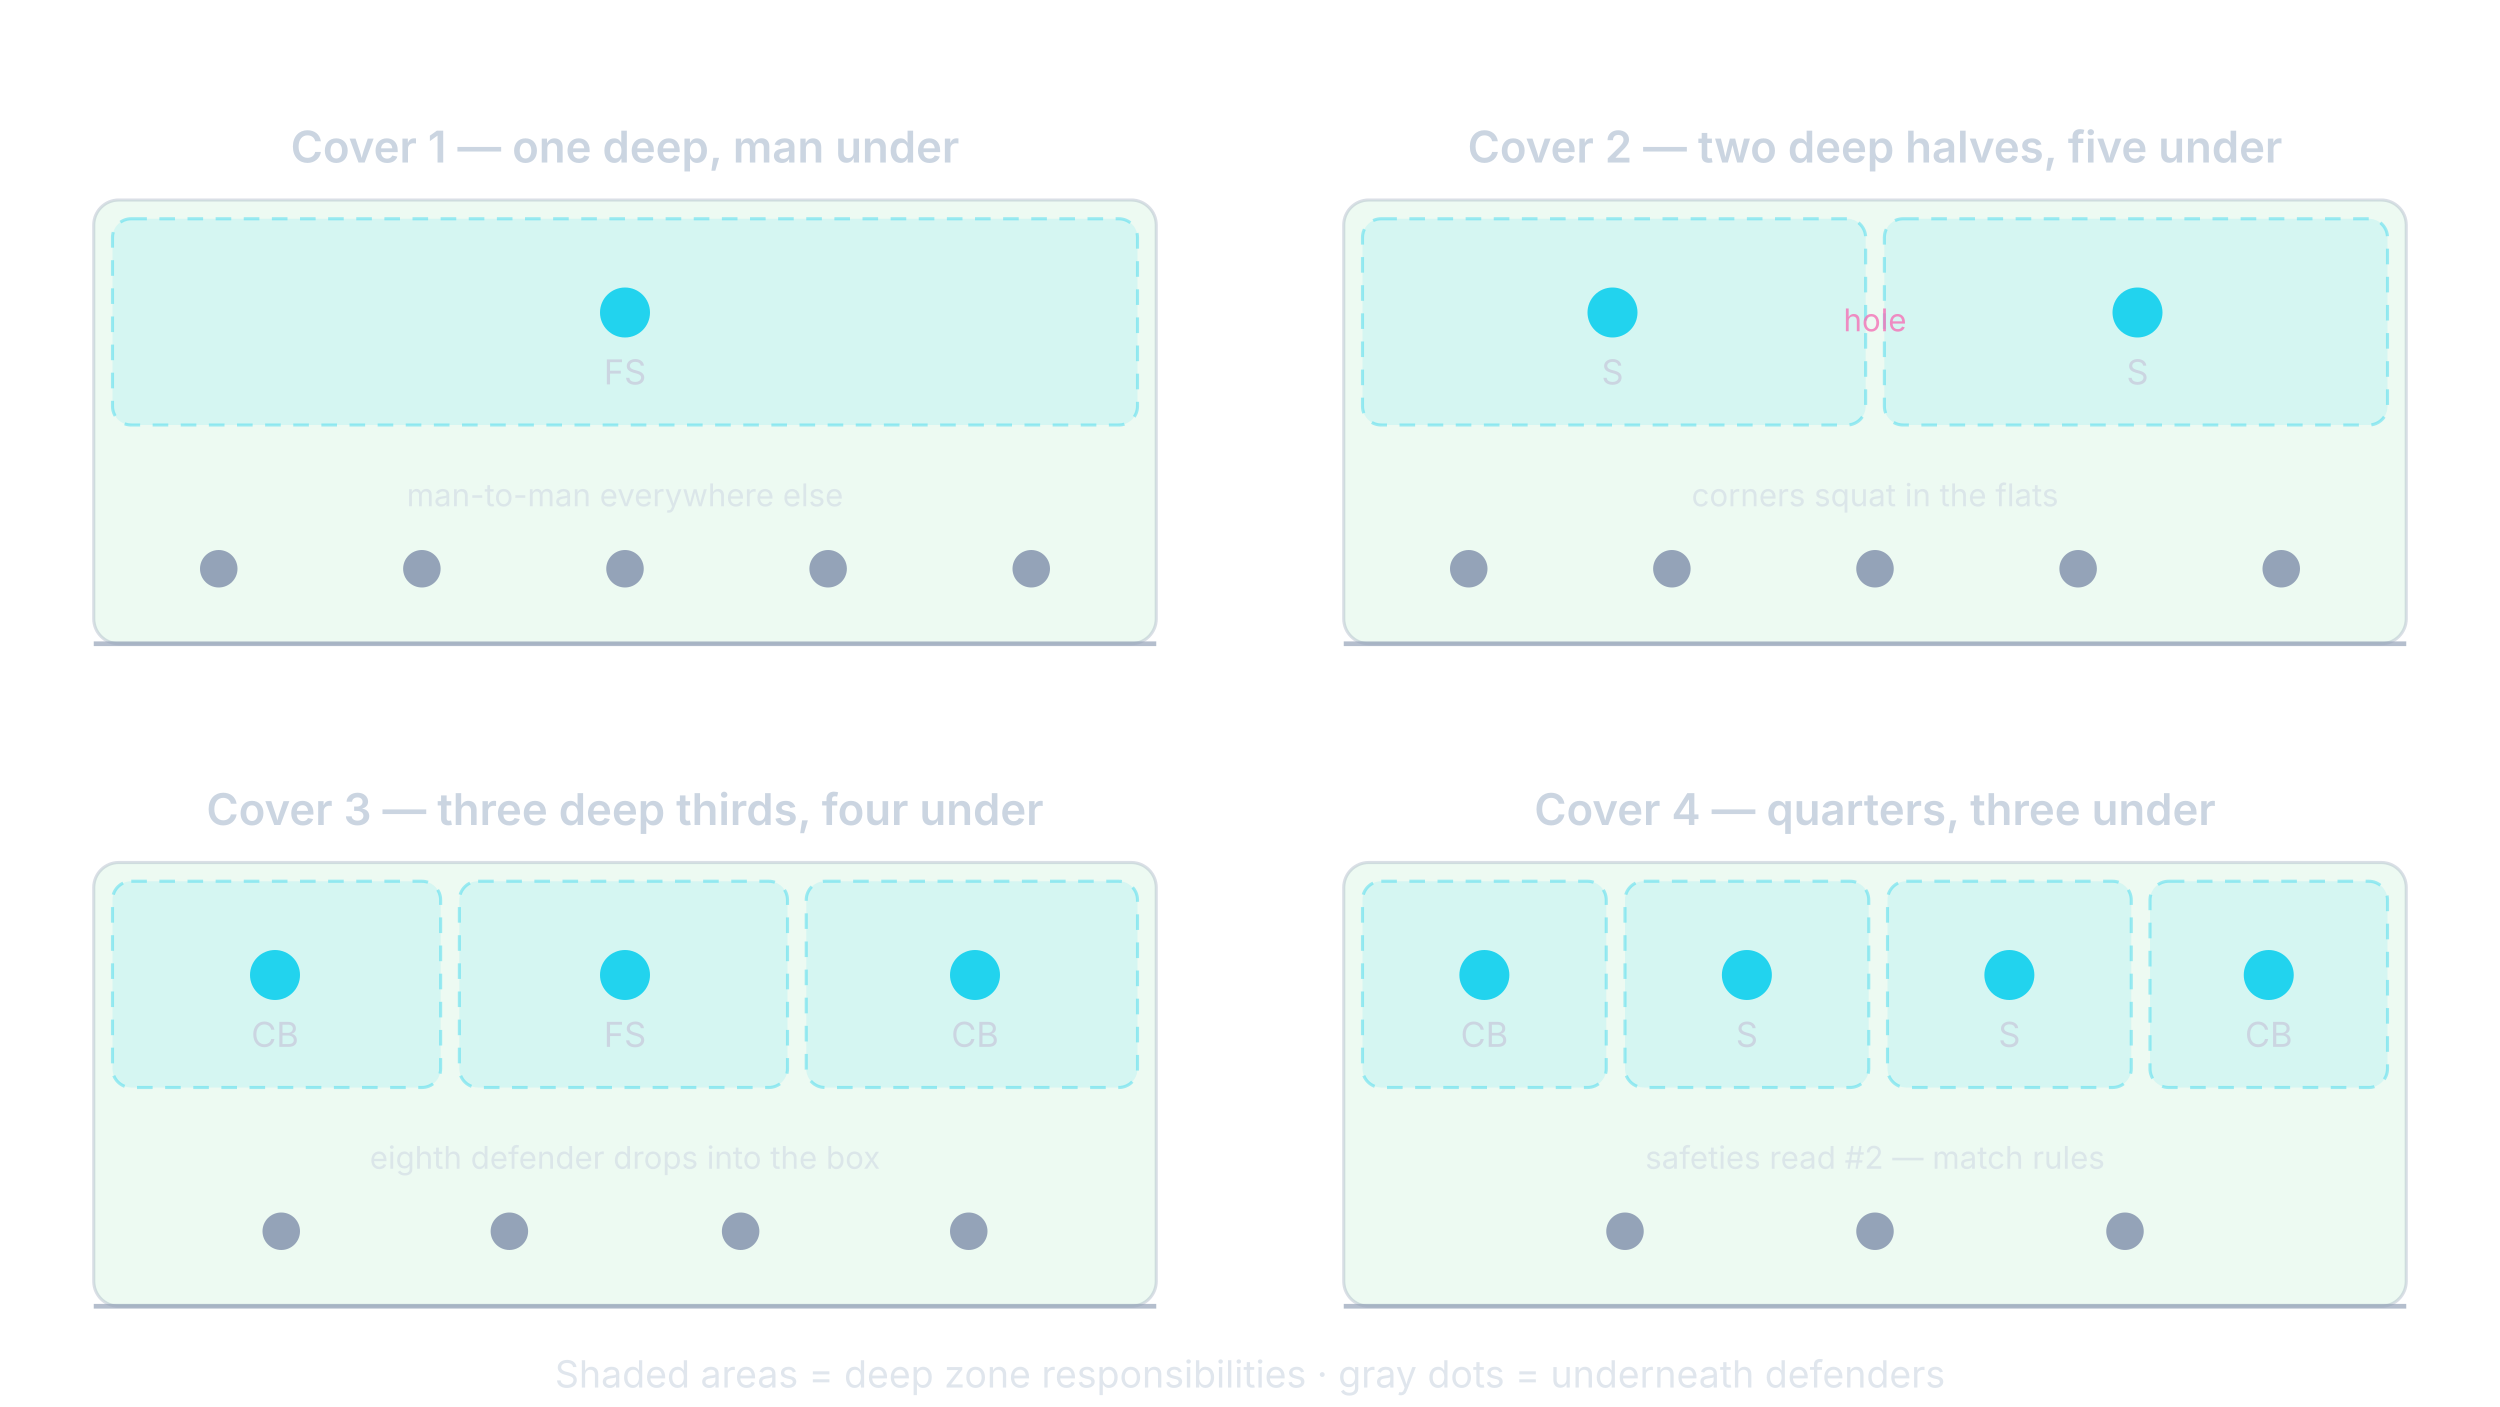
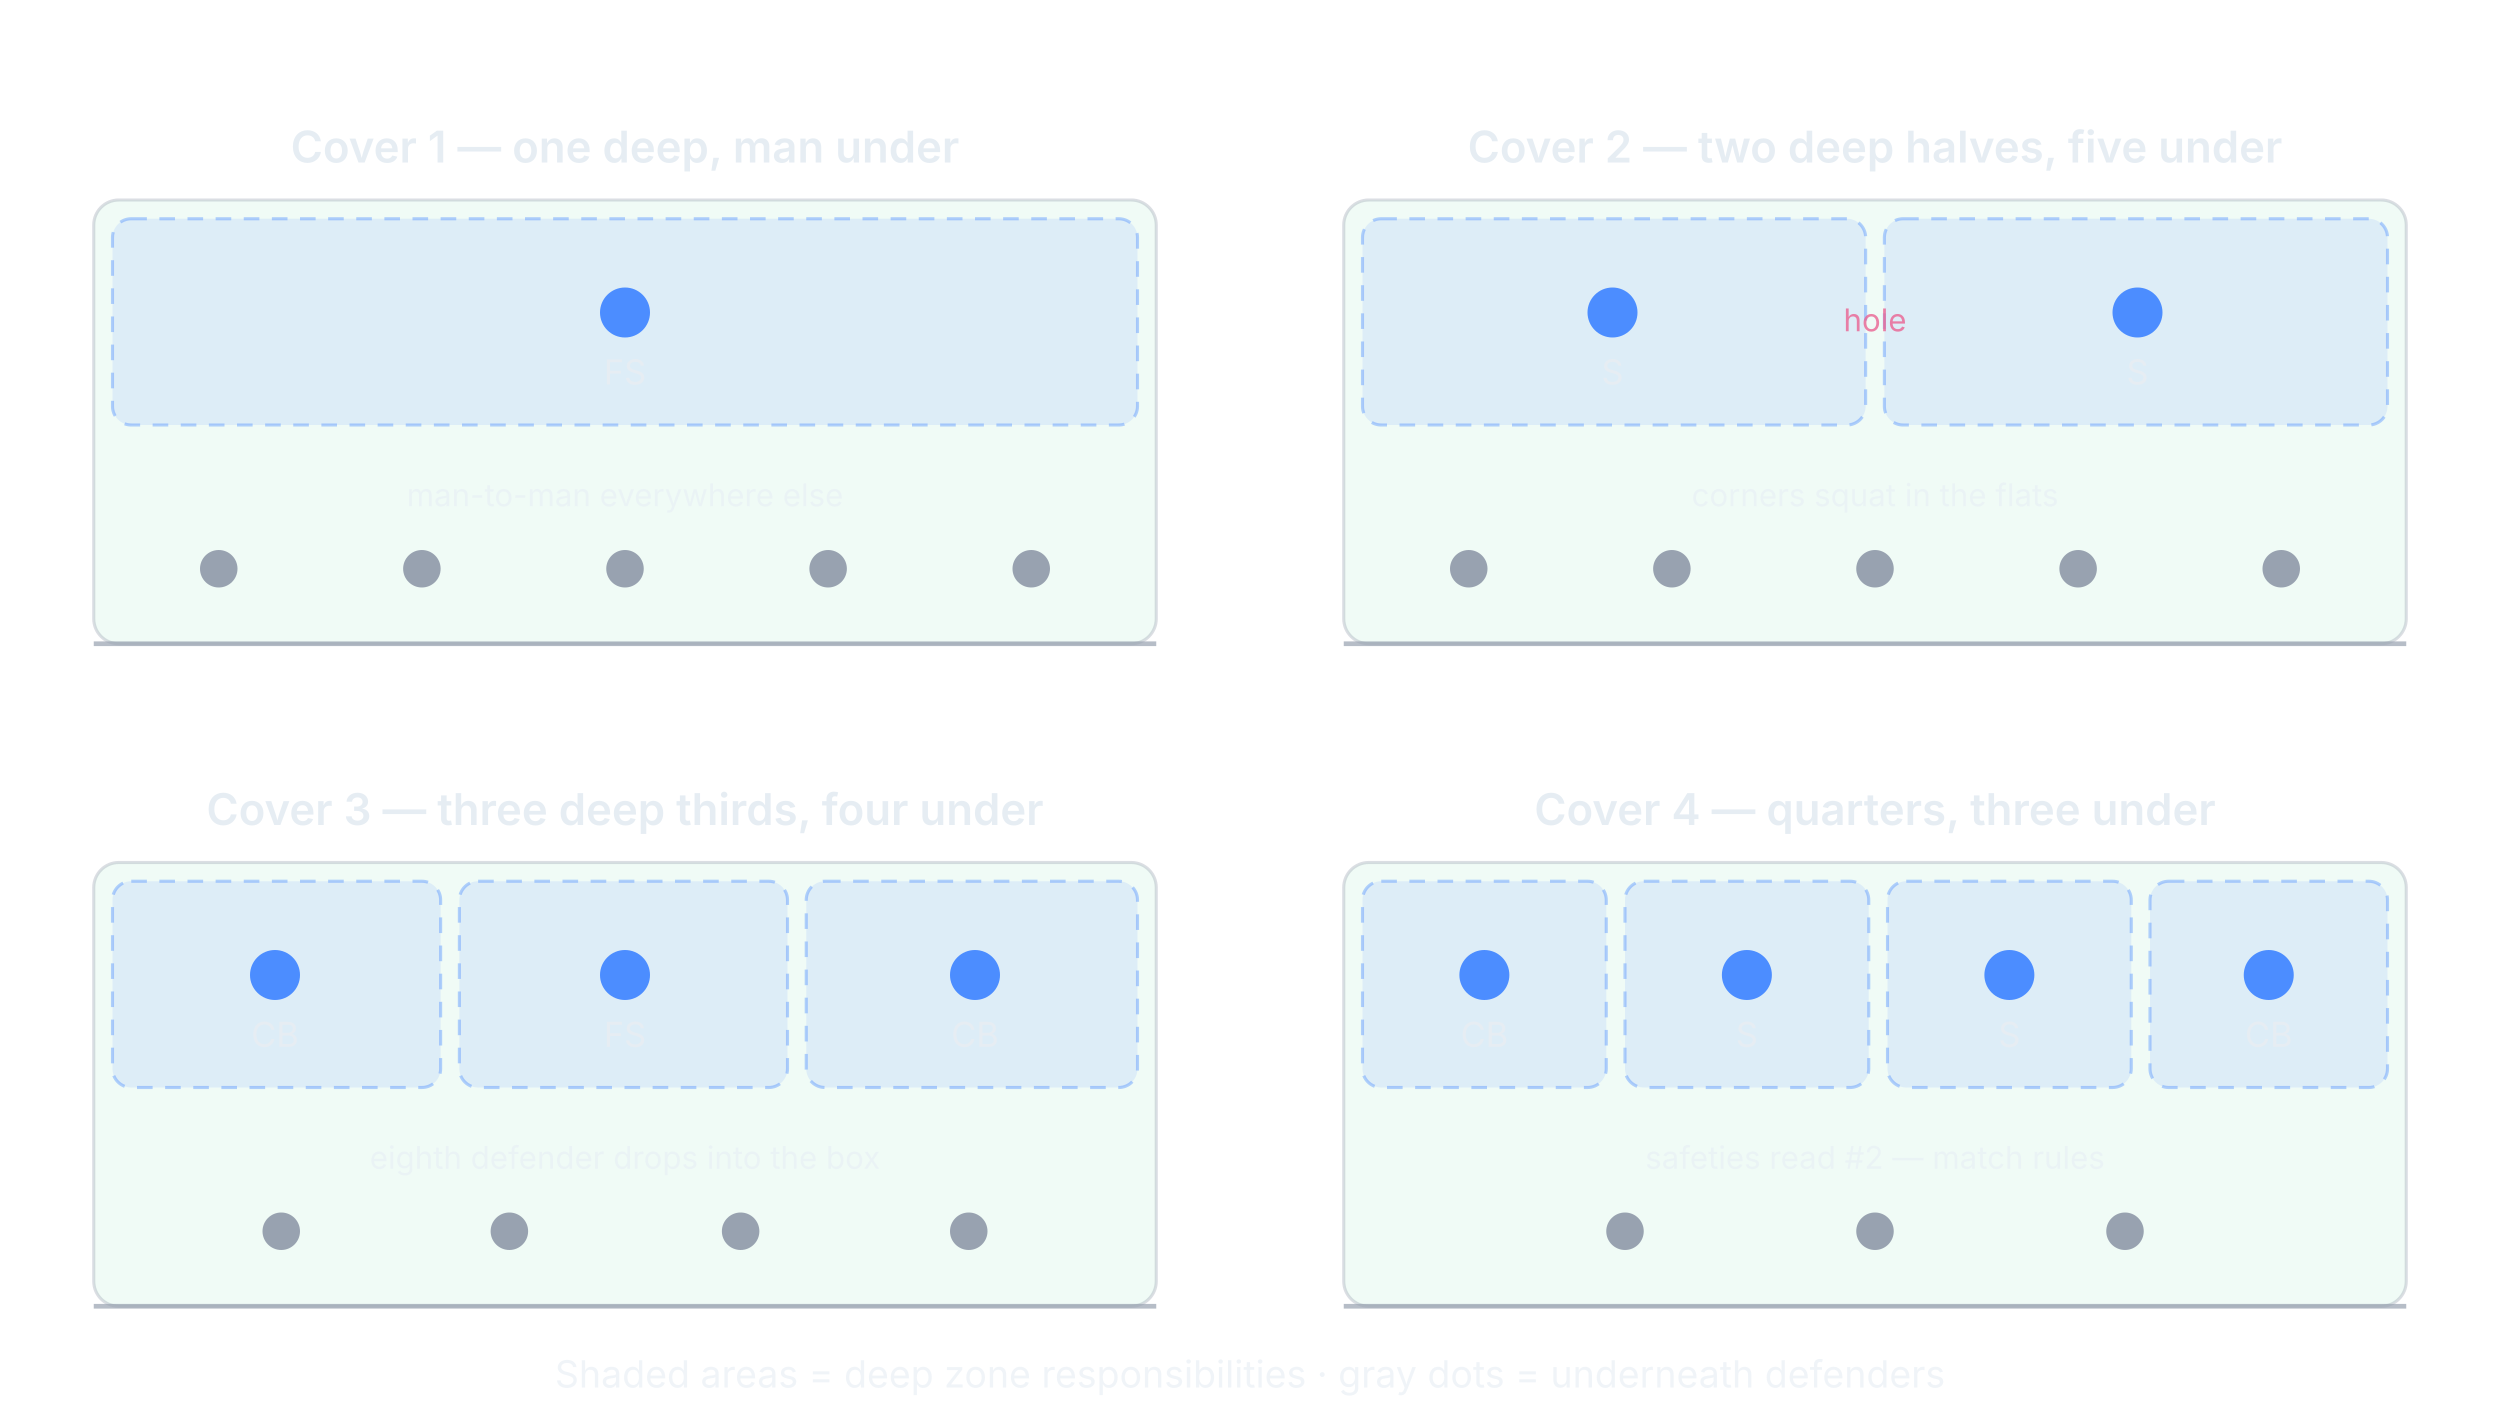
<svg xmlns="http://www.w3.org/2000/svg" viewBox="0 0 800 450" font-family="Inter, system-ui, sans-serif">
-   <text x="200" y="52" fill="#cbd5e1" font-size="14" font-weight="600" text-anchor="middle">Cover 1 — one deep, man under</text>
-   <rect x="30" y="64" width="340" height="142" rx="8" fill="#22c55e" fill-opacity="0.08" stroke="#94a3b8" stroke-opacity="0.35" />
-   <line x1="30" y1="206" x2="370" y2="206" stroke="#94a3b8" stroke-width="1.5" stroke-opacity="0.7" />
-   <rect x="36" y="70" width="328" height="66" rx="6" fill="#22d3ee" fill-opacity="0.12" stroke="#22d3ee" stroke-opacity="0.4" stroke-dasharray="5 4" />
-   <circle cx="200" cy="100" r="8" fill="#22d3ee" />
-   <text x="200" y="123" fill="#cbd5e1" font-size="11" text-anchor="middle">FS</text>
-   <circle cx="70" cy="182" r="6" fill="#94a3b8" />
-   <circle cx="135" cy="182" r="6" fill="#94a3b8" />
-   <circle cx="200" cy="182" r="6" fill="#94a3b8" />
-   <circle cx="265" cy="182" r="6" fill="#94a3b8" />
-   <circle cx="330" cy="182" r="6" fill="#94a3b8" />
-   <text x="200" y="162" fill="#cbd5e1" fill-opacity="0.55" font-size="10" text-anchor="middle">man-to-man everywhere else</text>
-   <text x="600" y="52" fill="#cbd5e1" font-size="14" font-weight="600" text-anchor="middle">Cover 2 — two deep halves, five under</text>
-   <rect x="430" y="64" width="340" height="142" rx="8" fill="#22c55e" fill-opacity="0.08" stroke="#94a3b8" stroke-opacity="0.35" />
-   <line x1="430" y1="206" x2="770" y2="206" stroke="#94a3b8" stroke-width="1.5" stroke-opacity="0.7" />
-   <rect x="436" y="70" width="161" height="66" rx="6" fill="#22d3ee" fill-opacity="0.12" stroke="#22d3ee" stroke-opacity="0.4" stroke-dasharray="5 4" />
-   <rect x="603" y="70" width="161" height="66" rx="6" fill="#22d3ee" fill-opacity="0.12" stroke="#22d3ee" stroke-opacity="0.4" stroke-dasharray="5 4" />
-   <circle cx="516" cy="100" r="8" fill="#22d3ee" />
-   <circle cx="684" cy="100" r="8" fill="#22d3ee" />
-   <text x="516" y="123" fill="#cbd5e1" font-size="11" text-anchor="middle">S</text>
-   <text x="684" y="123" fill="#cbd5e1" font-size="11" text-anchor="middle">S</text>
-   <text x="600" y="106" fill="#f472b6" fill-opacity="0.8" font-size="10" text-anchor="middle">hole</text>
-   <circle cx="470" cy="182" r="6" fill="#94a3b8" />
-   <circle cx="535" cy="182" r="6" fill="#94a3b8" />
-   <circle cx="600" cy="182" r="6" fill="#94a3b8" />
-   <circle cx="665" cy="182" r="6" fill="#94a3b8" />
-   <circle cx="730" cy="182" r="6" fill="#94a3b8" />
-   <text x="600" y="162" fill="#cbd5e1" fill-opacity="0.55" font-size="10" text-anchor="middle">corners squat in the flats</text>
-   <text x="200" y="264" fill="#cbd5e1" font-size="14" font-weight="600" text-anchor="middle">Cover 3 — three deep thirds, four under</text>
-   <rect x="30" y="276" width="340" height="142" rx="8" fill="#22c55e" fill-opacity="0.08" stroke="#94a3b8" stroke-opacity="0.35" />
-   <line x1="30" y1="418" x2="370" y2="418" stroke="#94a3b8" stroke-width="1.5" stroke-opacity="0.7" />
-   <rect x="36" y="282" width="105" height="66" rx="6" fill="#22d3ee" fill-opacity="0.12" stroke="#22d3ee" stroke-opacity="0.4" stroke-dasharray="5 4" />
-   <rect x="147" y="282" width="105" height="66" rx="6" fill="#22d3ee" fill-opacity="0.12" stroke="#22d3ee" stroke-opacity="0.4" stroke-dasharray="5 4" />
-   <rect x="258" y="282" width="106" height="66" rx="6" fill="#22d3ee" fill-opacity="0.12" stroke="#22d3ee" stroke-opacity="0.4" stroke-dasharray="5 4" />
-   <circle cx="88" cy="312" r="8" fill="#22d3ee" />
-   <circle cx="200" cy="312" r="8" fill="#22d3ee" />
-   <circle cx="312" cy="312" r="8" fill="#22d3ee" />
-   <text x="88" y="335" fill="#cbd5e1" font-size="11" text-anchor="middle">CB</text>
-   <text x="200" y="335" fill="#cbd5e1" font-size="11" text-anchor="middle">FS</text>
-   <text x="312" y="335" fill="#cbd5e1" font-size="11" text-anchor="middle">CB</text>
-   <circle cx="90" cy="394" r="6" fill="#94a3b8" />
-   <circle cx="163" cy="394" r="6" fill="#94a3b8" />
-   <circle cx="237" cy="394" r="6" fill="#94a3b8" />
-   <circle cx="310" cy="394" r="6" fill="#94a3b8" />
-   <text x="200" y="374" fill="#cbd5e1" fill-opacity="0.55" font-size="10" text-anchor="middle">eighth defender drops into the box</text>
-   <text x="600" y="264" fill="#cbd5e1" font-size="14" font-weight="600" text-anchor="middle">Cover 4 — quarters, three under</text>
-   <rect x="430" y="276" width="340" height="142" rx="8" fill="#22c55e" fill-opacity="0.08" stroke="#94a3b8" stroke-opacity="0.35" />
-   <line x1="430" y1="418" x2="770" y2="418" stroke="#94a3b8" stroke-width="1.5" stroke-opacity="0.7" />
-   <rect x="436" y="282" width="78" height="66" rx="6" fill="#22d3ee" fill-opacity="0.12" stroke="#22d3ee" stroke-opacity="0.4" stroke-dasharray="5 4" />
-   <rect x="520" y="282" width="78" height="66" rx="6" fill="#22d3ee" fill-opacity="0.12" stroke="#22d3ee" stroke-opacity="0.4" stroke-dasharray="5 4" />
-   <rect x="604" y="282" width="78" height="66" rx="6" fill="#22d3ee" fill-opacity="0.12" stroke="#22d3ee" stroke-opacity="0.4" stroke-dasharray="5 4" />
-   <rect x="688" y="282" width="76" height="66" rx="6" fill="#22d3ee" fill-opacity="0.12" stroke="#22d3ee" stroke-opacity="0.4" stroke-dasharray="5 4" />
-   <circle cx="475" cy="312" r="8" fill="#22d3ee" />
-   <circle cx="559" cy="312" r="8" fill="#22d3ee" />
-   <circle cx="643" cy="312" r="8" fill="#22d3ee" />
-   <circle cx="726" cy="312" r="8" fill="#22d3ee" />
-   <text x="475" y="335" fill="#cbd5e1" font-size="11" text-anchor="middle">CB</text>
-   <text x="559" y="335" fill="#cbd5e1" font-size="11" text-anchor="middle">S</text>
-   <text x="643" y="335" fill="#cbd5e1" font-size="11" text-anchor="middle">S</text>
-   <text x="726" y="335" fill="#cbd5e1" font-size="11" text-anchor="middle">CB</text>
-   <circle cx="520" cy="394" r="6" fill="#94a3b8" />
-   <circle cx="600" cy="394" r="6" fill="#94a3b8" />
-   <circle cx="680" cy="394" r="6" fill="#94a3b8" />
-   <text x="600" y="374" fill="#cbd5e1" fill-opacity="0.55" font-size="10" text-anchor="middle">safeties read #2 — match rules</text>
-   <text x="400" y="444" fill="#cbd5e1" fill-opacity="0.6" font-size="12" text-anchor="middle">Shaded areas = deep zone responsibilities · gray dots = underneath defenders</text>
+   <text x="200" y="52" fill="#e6edf3" font-size="14" font-weight="600" text-anchor="middle">Cover 1 — one deep, man under</text>
+   <rect x="30" y="64" width="340" height="142" rx="8" fill="#3fd08b" fill-opacity="0.08" stroke="#98a2b0" stroke-opacity="0.35" />
+   <line x1="30" y1="206" x2="370" y2="206" stroke="#98a2b0" stroke-width="1.5" stroke-opacity="0.7" />
+   <rect x="36" y="70" width="328" height="66" rx="6" fill="#4c8dff" fill-opacity="0.12" stroke="#4c8dff" stroke-opacity="0.4" stroke-dasharray="5 4" />
+   <circle cx="200" cy="100" r="8" fill="#4c8dff" />
+   <text x="200" y="123" fill="#e6edf3" font-size="11" text-anchor="middle">FS</text>
+   <circle cx="70" cy="182" r="6" fill="#98a2b0" />
+   <circle cx="135" cy="182" r="6" fill="#98a2b0" />
+   <circle cx="200" cy="182" r="6" fill="#98a2b0" />
+   <circle cx="265" cy="182" r="6" fill="#98a2b0" />
+   <circle cx="330" cy="182" r="6" fill="#98a2b0" />
+   <text x="200" y="162" fill="#e6edf3" fill-opacity="0.55" font-size="10" text-anchor="middle">man-to-man everywhere else</text>
+   <text x="600" y="52" fill="#e6edf3" font-size="14" font-weight="600" text-anchor="middle">Cover 2 — two deep halves, five under</text>
+   <rect x="430" y="64" width="340" height="142" rx="8" fill="#3fd08b" fill-opacity="0.08" stroke="#98a2b0" stroke-opacity="0.35" />
+   <line x1="430" y1="206" x2="770" y2="206" stroke="#98a2b0" stroke-width="1.5" stroke-opacity="0.7" />
+   <rect x="436" y="70" width="161" height="66" rx="6" fill="#4c8dff" fill-opacity="0.12" stroke="#4c8dff" stroke-opacity="0.4" stroke-dasharray="5 4" />
+   <rect x="603" y="70" width="161" height="66" rx="6" fill="#4c8dff" fill-opacity="0.12" stroke="#4c8dff" stroke-opacity="0.4" stroke-dasharray="5 4" />
+   <circle cx="516" cy="100" r="8" fill="#4c8dff" />
+   <circle cx="684" cy="100" r="8" fill="#4c8dff" />
+   <text x="516" y="123" fill="#e6edf3" font-size="11" text-anchor="middle">S</text>
+   <text x="684" y="123" fill="#e6edf3" font-size="11" text-anchor="middle">S</text>
+   <text x="600" y="106" fill="#e96392" fill-opacity="0.8" font-size="10" text-anchor="middle">hole</text>
+   <circle cx="470" cy="182" r="6" fill="#98a2b0" />
+   <circle cx="535" cy="182" r="6" fill="#98a2b0" />
+   <circle cx="600" cy="182" r="6" fill="#98a2b0" />
+   <circle cx="665" cy="182" r="6" fill="#98a2b0" />
+   <circle cx="730" cy="182" r="6" fill="#98a2b0" />
+   <text x="600" y="162" fill="#e6edf3" fill-opacity="0.55" font-size="10" text-anchor="middle">corners squat in the flats</text>
+   <text x="200" y="264" fill="#e6edf3" font-size="14" font-weight="600" text-anchor="middle">Cover 3 — three deep thirds, four under</text>
+   <rect x="30" y="276" width="340" height="142" rx="8" fill="#3fd08b" fill-opacity="0.08" stroke="#98a2b0" stroke-opacity="0.35" />
+   <line x1="30" y1="418" x2="370" y2="418" stroke="#98a2b0" stroke-width="1.5" stroke-opacity="0.7" />
+   <rect x="36" y="282" width="105" height="66" rx="6" fill="#4c8dff" fill-opacity="0.12" stroke="#4c8dff" stroke-opacity="0.4" stroke-dasharray="5 4" />
+   <rect x="147" y="282" width="105" height="66" rx="6" fill="#4c8dff" fill-opacity="0.12" stroke="#4c8dff" stroke-opacity="0.4" stroke-dasharray="5 4" />
+   <rect x="258" y="282" width="106" height="66" rx="6" fill="#4c8dff" fill-opacity="0.12" stroke="#4c8dff" stroke-opacity="0.4" stroke-dasharray="5 4" />
+   <circle cx="88" cy="312" r="8" fill="#4c8dff" />
+   <circle cx="200" cy="312" r="8" fill="#4c8dff" />
+   <circle cx="312" cy="312" r="8" fill="#4c8dff" />
+   <text x="88" y="335" fill="#e6edf3" font-size="11" text-anchor="middle">CB</text>
+   <text x="200" y="335" fill="#e6edf3" font-size="11" text-anchor="middle">FS</text>
+   <text x="312" y="335" fill="#e6edf3" font-size="11" text-anchor="middle">CB</text>
+   <circle cx="90" cy="394" r="6" fill="#98a2b0" />
+   <circle cx="163" cy="394" r="6" fill="#98a2b0" />
+   <circle cx="237" cy="394" r="6" fill="#98a2b0" />
+   <circle cx="310" cy="394" r="6" fill="#98a2b0" />
+   <text x="200" y="374" fill="#e6edf3" fill-opacity="0.55" font-size="10" text-anchor="middle">eighth defender drops into the box</text>
+   <text x="600" y="264" fill="#e6edf3" font-size="14" font-weight="600" text-anchor="middle">Cover 4 — quarters, three under</text>
+   <rect x="430" y="276" width="340" height="142" rx="8" fill="#3fd08b" fill-opacity="0.08" stroke="#98a2b0" stroke-opacity="0.35" />
+   <line x1="430" y1="418" x2="770" y2="418" stroke="#98a2b0" stroke-width="1.5" stroke-opacity="0.7" />
+   <rect x="436" y="282" width="78" height="66" rx="6" fill="#4c8dff" fill-opacity="0.12" stroke="#4c8dff" stroke-opacity="0.4" stroke-dasharray="5 4" />
+   <rect x="520" y="282" width="78" height="66" rx="6" fill="#4c8dff" fill-opacity="0.12" stroke="#4c8dff" stroke-opacity="0.4" stroke-dasharray="5 4" />
+   <rect x="604" y="282" width="78" height="66" rx="6" fill="#4c8dff" fill-opacity="0.12" stroke="#4c8dff" stroke-opacity="0.4" stroke-dasharray="5 4" />
+   <rect x="688" y="282" width="76" height="66" rx="6" fill="#4c8dff" fill-opacity="0.12" stroke="#4c8dff" stroke-opacity="0.4" stroke-dasharray="5 4" />
+   <circle cx="475" cy="312" r="8" fill="#4c8dff" />
+   <circle cx="559" cy="312" r="8" fill="#4c8dff" />
+   <circle cx="643" cy="312" r="8" fill="#4c8dff" />
+   <circle cx="726" cy="312" r="8" fill="#4c8dff" />
+   <text x="475" y="335" fill="#e6edf3" font-size="11" text-anchor="middle">CB</text>
+   <text x="559" y="335" fill="#e6edf3" font-size="11" text-anchor="middle">S</text>
+   <text x="643" y="335" fill="#e6edf3" font-size="11" text-anchor="middle">S</text>
+   <text x="726" y="335" fill="#e6edf3" font-size="11" text-anchor="middle">CB</text>
+   <circle cx="520" cy="394" r="6" fill="#98a2b0" />
+   <circle cx="600" cy="394" r="6" fill="#98a2b0" />
+   <circle cx="680" cy="394" r="6" fill="#98a2b0" />
+   <text x="600" y="374" fill="#e6edf3" fill-opacity="0.55" font-size="10" text-anchor="middle">safeties read #2 — match rules</text>
+   <text x="400" y="444" fill="#e6edf3" fill-opacity="0.6" font-size="12" text-anchor="middle">Shaded areas = deep zone responsibilities · gray dots = underneath defenders</text>
</svg>
